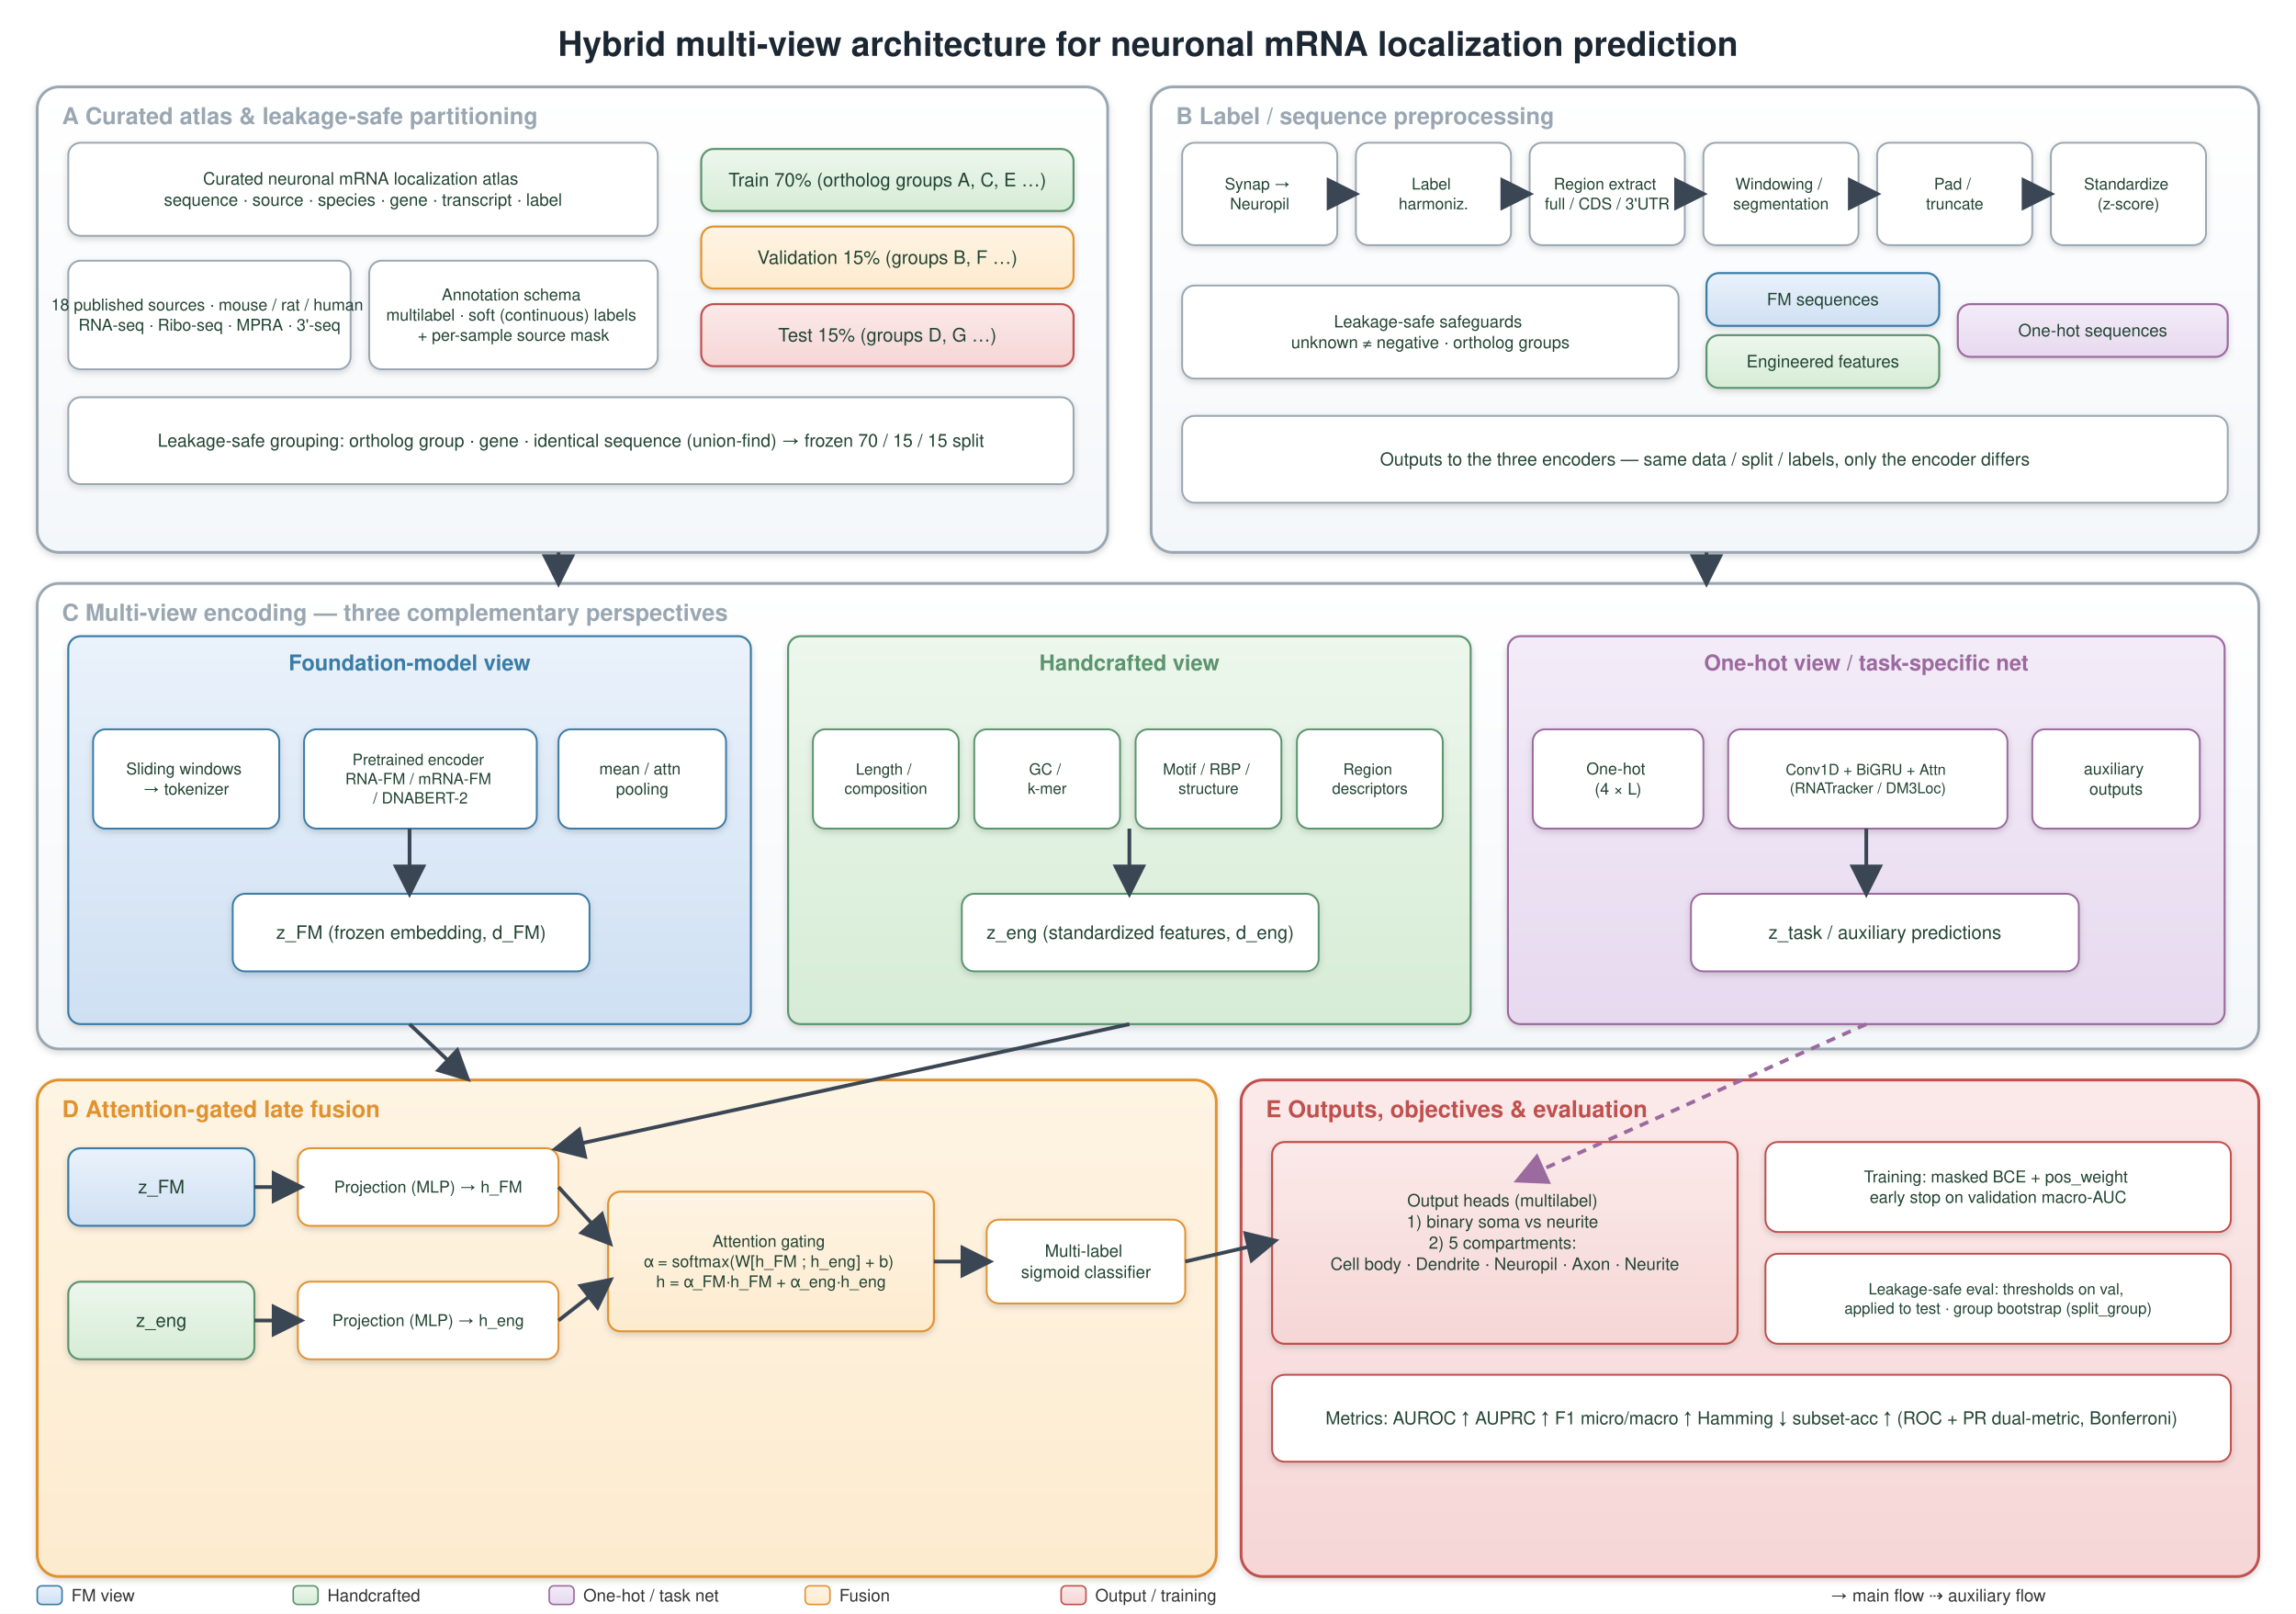
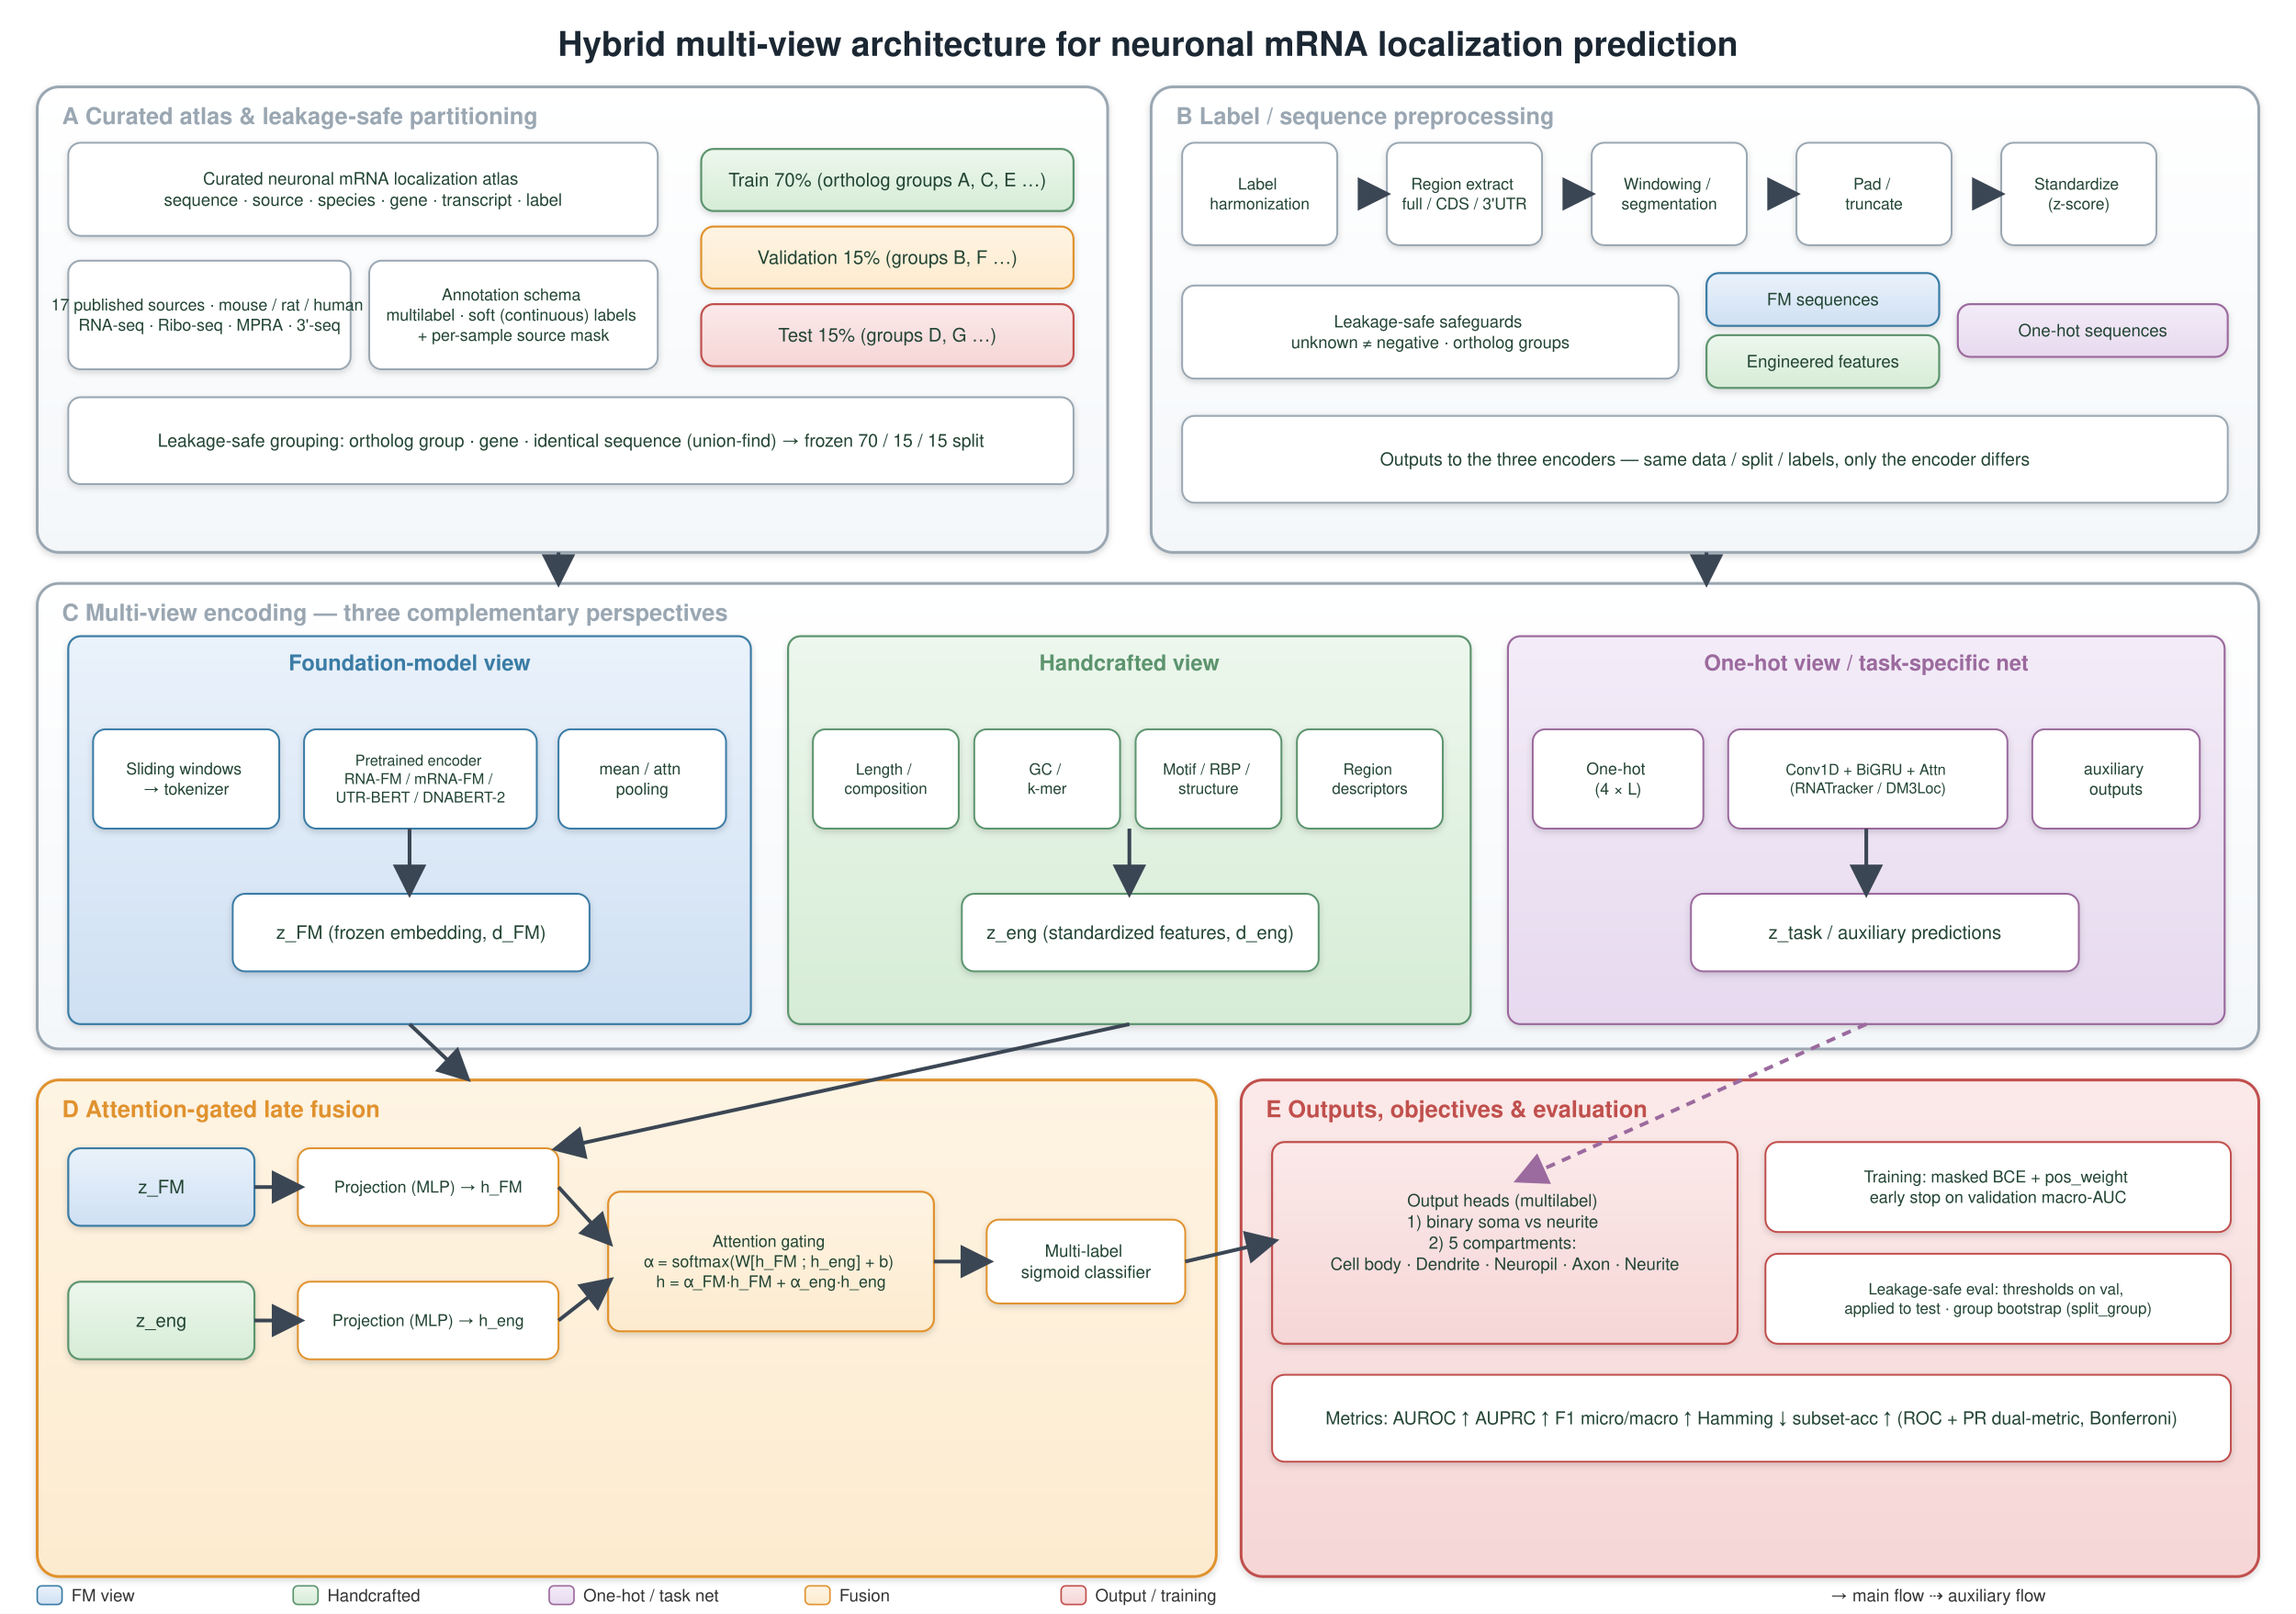
<svg xmlns="http://www.w3.org/2000/svg" width="1480" height="1040" viewBox="0 0 1480 1040">
  <rect width="1480" height="1040" fill="#ffffff" />
  <defs>
    <linearGradient id="g_fm" x1="0" y1="0" x2="0" y2="1">
      <stop offset="0" stop-color="#eaf2fb" />
      <stop offset="1" stop-color="#cfe0f3" />
    </linearGradient>
    <linearGradient id="g_eng" x1="0" y1="0" x2="0" y2="1">
      <stop offset="0" stop-color="#edf7ed" />
      <stop offset="1" stop-color="#d6ecd6" />
    </linearGradient>
    <linearGradient id="g_oh" x1="0" y1="0" x2="0" y2="1">
      <stop offset="0" stop-color="#f3ecf8" />
      <stop offset="1" stop-color="#e7d9ef" />
    </linearGradient>
    <linearGradient id="g_fus" x1="0" y1="0" x2="0" y2="1">
      <stop offset="0" stop-color="#fef4e3" />
      <stop offset="1" stop-color="#fdebcf" />
    </linearGradient>
    <linearGradient id="g_out" x1="0" y1="0" x2="0" y2="1">
      <stop offset="0" stop-color="#fbe9e9" />
      <stop offset="1" stop-color="#f6d6d6" />
    </linearGradient>
    <linearGradient id="g_pan" x1="0" y1="0" x2="0" y2="1">
      <stop offset="0" stop-color="#ffffff" />
      <stop offset="1" stop-color="#f4f7fa" />
    </linearGradient>
    <filter id="sh" x="-20%" y="-20%" width="140%" height="140%">
      <feDropShadow dx="0" dy="1.6" stdDeviation="2.2" flood-color="#000" flood-opacity="0.16" />
    </filter>
    <marker id="arr" markerWidth="9" markerHeight="9" refX="7" refY="4.5" orient="auto">
      <path d="M0,0 L9,4.5 L0,9 z" fill="#3b4654" />
    </marker>
    <marker id="arrd" markerWidth="9" markerHeight="9" refX="7" refY="4.5" orient="auto">
      <path d="M0,0 L9,4.5 L0,9 z" fill="#9b6a9e" />
    </marker>
  </defs>
  <text x="740.0" y="36.0" font-family="Helvetica,Arial,sans-serif" font-size="22" font-weight="700" fill="#1b2733" text-anchor="middle">
    <tspan x="740.0" dy="0">Hybrid multi-view architecture for neuronal mRNA localization prediction</tspan>
  </text>
  <rect x="24" y="56" width="690" height="300" rx="14" fill="url(#g_pan)" stroke="#9aa7b2" stroke-width="1.8" filter="url(#sh)" />
  <text x="40" y="80" font-family="Helvetica,Arial,sans-serif" font-size="15" font-weight="700" fill="#9aa7b2">A   Curated atlas &amp; leakage-safe partitioning</text>
  <rect x="44" y="92" width="380" height="60" rx="8" fill="#ffffff" stroke="#9aa7b2" stroke-width="1.2" filter="url(#sh)" />
  <text x="234.0" y="118.92" font-family="Helvetica,Arial,sans-serif" font-size="11" font-weight="normal" fill="#243" text-anchor="middle">
    <tspan x="234.0" dy="0">Curated neuronal mRNA localization atlas</tspan>
    <tspan x="234.0" dy="13.64">sequence · source · species · gene · transcript · label</tspan>
  </text>
  <rect x="44" y="168" width="182" height="70" rx="8" fill="#ffffff" stroke="#9aa7b2" stroke-width="1.2" filter="url(#sh)" />
  <text x="135.0" y="200.06" font-family="Helvetica,Arial,sans-serif" font-size="10.5" font-weight="normal" fill="#243" text-anchor="middle">
-     <tspan x="135.0" dy="0">18 published sources · mouse / rat / human</tspan>
+     <tspan x="135.0" dy="0">17 published sources · mouse / rat / human</tspan>
    <tspan x="135.0" dy="13.02">RNA-seq · Ribo-seq · MPRA · 3'-seq</tspan>
  </text>
  <rect x="238" y="168" width="186" height="70" rx="8" fill="#ffffff" stroke="#9aa7b2" stroke-width="1.2" filter="url(#sh)" />
  <text x="331.0" y="193.55" font-family="Helvetica,Arial,sans-serif" font-size="10.5" font-weight="normal" fill="#243" text-anchor="middle">
    <tspan x="331.0" dy="0">Annotation schema</tspan>
    <tspan x="331.0" dy="13.02">multilabel · soft (continuous) labels</tspan>
    <tspan x="331.0" dy="13.02">+ per-sample source mask</tspan>
  </text>
  <rect x="452" y="96" width="240" height="40" rx="8" fill="url(#g_eng)" stroke="#5c946e" stroke-width="1.3" filter="url(#sh)" />
  <text x="572.0" y="120.08" font-family="Helvetica,Arial,sans-serif" font-size="12" font-weight="normal" fill="#243" text-anchor="middle">
    <tspan x="572.0" dy="0">Train  70%   (ortholog groups A, C, E …)</tspan>
  </text>
  <rect x="452" y="146" width="240" height="40" rx="8" fill="url(#g_fus)" stroke="#e0922f" stroke-width="1.3" filter="url(#sh)" />
  <text x="572.0" y="170.08" font-family="Helvetica,Arial,sans-serif" font-size="12" font-weight="normal" fill="#243" text-anchor="middle">
    <tspan x="572.0" dy="0">Validation  15%   (groups B, F …)</tspan>
  </text>
  <rect x="452" y="196" width="240" height="40" rx="8" fill="url(#g_out)" stroke="#c0504d" stroke-width="1.3" filter="url(#sh)" />
  <text x="572.0" y="220.08" font-family="Helvetica,Arial,sans-serif" font-size="12" font-weight="normal" fill="#243" text-anchor="middle">
    <tspan x="572.0" dy="0">Test  15%   (groups D, G …)</tspan>
  </text>
  <rect x="44" y="256" width="648" height="56" rx="8" fill="#ffffff" stroke="#9aa7b2" stroke-width="1.2" filter="url(#sh)" />
  <text x="368.0" y="287.91" font-family="Helvetica,Arial,sans-serif" font-size="11.5" font-weight="normal" fill="#243" text-anchor="middle">
    <tspan x="368.0" dy="0">Leakage-safe grouping:  ortholog group · gene · identical sequence (union-find)   →   frozen 70 / 15 / 15 split</tspan>
  </text>
  <rect x="742" y="56" width="714" height="300" rx="14" fill="url(#g_pan)" stroke="#9aa7b2" stroke-width="1.8" filter="url(#sh)" />
  <text x="758" y="80" font-family="Helvetica,Arial,sans-serif" font-size="15" font-weight="700" fill="#9aa7b2">B   Label / sequence preprocessing</text>
  <rect x="762" y="92" width="100" height="66" rx="8" fill="#ffffff" stroke="#9aa7b2" stroke-width="1.2" filter="url(#sh)" />
  <text x="812.0" y="122.116" font-family="Helvetica,Arial,sans-serif" font-size="10.3" font-weight="normal" fill="#243" text-anchor="middle">
-     <tspan x="812.0" dy="0">Synap →</tspan>
-     <tspan x="812.0" dy="12.772">Neuropil</tspan>
-   </text>
-   <rect x="874" y="92" width="100" height="66" rx="8" fill="#ffffff" stroke="#9aa7b2" stroke-width="1.2" filter="url(#sh)" />
-   <text x="924.0" y="122.116" font-family="Helvetica,Arial,sans-serif" font-size="10.3" font-weight="normal" fill="#243" text-anchor="middle">
-     <tspan x="924.0" dy="0">Label</tspan>
-     <tspan x="924.0" dy="12.772">harmoniz.</tspan>
-   </text>
-   <path d="M862,125 L872,125" stroke="#3b4654" stroke-width="2.4" fill="none" marker-end="url(#arr)" />
-   <rect x="986" y="92" width="100" height="66" rx="8" fill="#ffffff" stroke="#9aa7b2" stroke-width="1.2" filter="url(#sh)" />
-   <text x="1036.0" y="122.116" font-family="Helvetica,Arial,sans-serif" font-size="10.3" font-weight="normal" fill="#243" text-anchor="middle">
-     <tspan x="1036.0" dy="0">Region extract</tspan>
-     <tspan x="1036.0" dy="12.772">full / CDS / 3'UTR</tspan>
-   </text>
-   <path d="M974,125 L984,125" stroke="#3b4654" stroke-width="2.4" fill="none" marker-end="url(#arr)" />
-   <rect x="1098" y="92" width="100" height="66" rx="8" fill="#ffffff" stroke="#9aa7b2" stroke-width="1.2" filter="url(#sh)" />
-   <text x="1148.0" y="122.116" font-family="Helvetica,Arial,sans-serif" font-size="10.3" font-weight="normal" fill="#243" text-anchor="middle">
-     <tspan x="1148.0" dy="0">Windowing /</tspan>
-     <tspan x="1148.0" dy="12.772">segmentation</tspan>
-   </text>
-   <path d="M1086,125 L1096,125" stroke="#3b4654" stroke-width="2.4" fill="none" marker-end="url(#arr)" />
-   <rect x="1210" y="92" width="100" height="66" rx="8" fill="#ffffff" stroke="#9aa7b2" stroke-width="1.2" filter="url(#sh)" />
-   <text x="1260.0" y="122.116" font-family="Helvetica,Arial,sans-serif" font-size="10.3" font-weight="normal" fill="#243" text-anchor="middle">
-     <tspan x="1260.0" dy="0">Pad /</tspan>
-     <tspan x="1260.0" dy="12.772">truncate</tspan>
-   </text>
-   <path d="M1198,125 L1208,125" stroke="#3b4654" stroke-width="2.4" fill="none" marker-end="url(#arr)" />
-   <rect x="1322" y="92" width="100" height="66" rx="8" fill="#ffffff" stroke="#9aa7b2" stroke-width="1.2" filter="url(#sh)" />
-   <text x="1372.0" y="122.116" font-family="Helvetica,Arial,sans-serif" font-size="10.3" font-weight="normal" fill="#243" text-anchor="middle">
-     <tspan x="1372.0" dy="0">Standardize</tspan>
-     <tspan x="1372.0" dy="12.772">(z-score)</tspan>
-   </text>
-   <path d="M1310,125 L1320,125" stroke="#3b4654" stroke-width="2.4" fill="none" marker-end="url(#arr)" />
+     <tspan x="812.0" dy="0">Label</tspan>
+     <tspan x="812.0" dy="12.772">harmonization</tspan>
+   </text>
+   <rect x="894" y="92" width="100" height="66" rx="8" fill="#ffffff" stroke="#9aa7b2" stroke-width="1.2" filter="url(#sh)" />
+   <text x="944.0" y="122.116" font-family="Helvetica,Arial,sans-serif" font-size="10.3" font-weight="normal" fill="#243" text-anchor="middle">
+     <tspan x="944.0" dy="0">Region extract</tspan>
+     <tspan x="944.0" dy="12.772">full / CDS / 3'UTR</tspan>
+   </text>
+   <path d="M882,125 L892,125" stroke="#3b4654" stroke-width="2.4" fill="none" marker-end="url(#arr)" />
+   <rect x="1026" y="92" width="100" height="66" rx="8" fill="#ffffff" stroke="#9aa7b2" stroke-width="1.2" filter="url(#sh)" />
+   <text x="1076.0" y="122.116" font-family="Helvetica,Arial,sans-serif" font-size="10.3" font-weight="normal" fill="#243" text-anchor="middle">
+     <tspan x="1076.0" dy="0">Windowing /</tspan>
+     <tspan x="1076.0" dy="12.772">segmentation</tspan>
+   </text>
+   <path d="M1014,125 L1024,125" stroke="#3b4654" stroke-width="2.4" fill="none" marker-end="url(#arr)" />
+   <rect x="1158" y="92" width="100" height="66" rx="8" fill="#ffffff" stroke="#9aa7b2" stroke-width="1.2" filter="url(#sh)" />
+   <text x="1208.0" y="122.116" font-family="Helvetica,Arial,sans-serif" font-size="10.3" font-weight="normal" fill="#243" text-anchor="middle">
+     <tspan x="1208.0" dy="0">Pad /</tspan>
+     <tspan x="1208.0" dy="12.772">truncate</tspan>
+   </text>
+   <path d="M1146,125 L1156,125" stroke="#3b4654" stroke-width="2.4" fill="none" marker-end="url(#arr)" />
+   <rect x="1290" y="92" width="100" height="66" rx="8" fill="#ffffff" stroke="#9aa7b2" stroke-width="1.2" filter="url(#sh)" />
+   <text x="1340.0" y="122.116" font-family="Helvetica,Arial,sans-serif" font-size="10.3" font-weight="normal" fill="#243" text-anchor="middle">
+     <tspan x="1340.0" dy="0">Standardize</tspan>
+     <tspan x="1340.0" dy="12.772">(z-score)</tspan>
+   </text>
+   <path d="M1278,125 L1288,125" stroke="#3b4654" stroke-width="2.4" fill="none" marker-end="url(#arr)" />
  <rect x="762" y="184" width="320" height="60" rx="8" fill="#ffffff" stroke="#9aa7b2" stroke-width="1.2" filter="url(#sh)" />
  <text x="922.0" y="210.976" font-family="Helvetica,Arial,sans-serif" font-size="10.8" font-weight="normal" fill="#243" text-anchor="middle">
    <tspan x="922.0" dy="0">Leakage-safe safeguards</tspan>
    <tspan x="922.0" dy="13.392">unknown ≠ negative · ortholog groups</tspan>
  </text>
  <rect x="1100" y="176" width="150" height="34" rx="8" fill="url(#g_fm)" stroke="#3a7ca5" stroke-width="1.3" filter="url(#sh)" />
  <text x="1175.0" y="196.74" font-family="Helvetica,Arial,sans-serif" font-size="11" font-weight="normal" fill="#243" text-anchor="middle">
    <tspan x="1175.0" dy="0">FM sequences</tspan>
  </text>
  <rect x="1100" y="216" width="150" height="34" rx="8" fill="url(#g_eng)" stroke="#5c946e" stroke-width="1.3" filter="url(#sh)" />
  <text x="1175.0" y="236.74" font-family="Helvetica,Arial,sans-serif" font-size="11" font-weight="normal" fill="#243" text-anchor="middle">
    <tspan x="1175.0" dy="0">Engineered features</tspan>
  </text>
  <rect x="1262" y="196" width="174" height="34" rx="8" fill="url(#g_oh)" stroke="#9b6a9e" stroke-width="1.3" filter="url(#sh)" />
  <text x="1349.0" y="216.74" font-family="Helvetica,Arial,sans-serif" font-size="11" font-weight="normal" fill="#243" text-anchor="middle">
    <tspan x="1349.0" dy="0">One-hot sequences</tspan>
  </text>
  <rect x="762" y="268" width="674" height="56" rx="8" fill="#ffffff" stroke="#9aa7b2" stroke-width="1.2" filter="url(#sh)" />
  <text x="1099.0" y="299.91" font-family="Helvetica,Arial,sans-serif" font-size="11.5" font-weight="normal" fill="#243" text-anchor="middle">
    <tspan x="1099.0" dy="0">Outputs to the three encoders  —  same data / split / labels, only the encoder differs</tspan>
  </text>
  <rect x="24" y="376" width="1432" height="300" rx="14" fill="url(#g_pan)" stroke="#9aa7b2" stroke-width="1.8" filter="url(#sh)" />
  <text x="40" y="400" font-family="Helvetica,Arial,sans-serif" font-size="15" font-weight="700" fill="#9aa7b2">C   Multi-view encoding — three complementary perspectives</text>
  <rect x="44" y="410" width="440" height="250" rx="8" fill="url(#g_fm)" stroke="#3a7ca5" stroke-width="1.3" filter="url(#sh)" />
  <text x="264.0" y="538.91" font-family="Helvetica,Arial,sans-serif" font-size="11.5" font-weight="normal" fill="#243" text-anchor="middle">
    <tspan x="264.0" dy="0" />
  </text>
  <text x="264" y="432.0" font-family="Helvetica,Arial,sans-serif" font-size="14" font-weight="700" fill="#3a7ca5" text-anchor="middle">
    <tspan x="264" dy="0">Foundation-model view</tspan>
  </text>
  <rect x="60" y="470" width="120" height="64" rx="8" fill="#ffffff" stroke="#3a7ca5" stroke-width="1.2" filter="url(#sh)" />
  <text x="120.0" y="499.06" font-family="Helvetica,Arial,sans-serif" font-size="10.5" font-weight="normal" fill="#243" text-anchor="middle">
    <tspan x="120.0" dy="0">Sliding windows</tspan>
    <tspan x="120.0" dy="13.02">→ tokenizer</tspan>
  </text>
  <rect x="196" y="470" width="150" height="64" rx="8" fill="#ffffff" stroke="#3a7ca5" stroke-width="1.2" filter="url(#sh)" />
-   <text x="271.0" y="493.0" font-family="Helvetica,Arial,sans-serif" font-size="10" font-weight="normal" fill="#243" text-anchor="middle">
+   <text x="271.0" y="493.36" font-family="Helvetica,Arial,sans-serif" font-size="9.6" font-weight="normal" fill="#243" text-anchor="middle">
    <tspan x="271.0" dy="0">Pretrained encoder</tspan>
-     <tspan x="271.0" dy="12.4">RNA-FM / mRNA-FM</tspan>
-     <tspan x="271.0" dy="12.4">/ DNABERT-2</tspan>
+     <tspan x="271.0" dy="11.904">RNA-FM / mRNA-FM /</tspan>
+     <tspan x="271.0" dy="11.904">UTR-BERT / DNABERT-2</tspan>
  </text>
  <rect x="360" y="470" width="108" height="64" rx="8" fill="#ffffff" stroke="#3a7ca5" stroke-width="1.2" filter="url(#sh)" />
  <text x="414.0" y="499.06" font-family="Helvetica,Arial,sans-serif" font-size="10.5" font-weight="normal" fill="#243" text-anchor="middle">
    <tspan x="414.0" dy="0">mean / attn</tspan>
    <tspan x="414.0" dy="13.02">pooling</tspan>
  </text>
  <rect x="150" y="576" width="230" height="50" rx="8" fill="#ffffff" stroke="#3a7ca5" stroke-width="1.2" filter="url(#sh)" />
  <text x="265.0" y="605.08" font-family="Helvetica,Arial,sans-serif" font-size="12" font-weight="normal" fill="#243" text-anchor="middle">
    <tspan x="265.0" dy="0">z_FM   (frozen embedding, d_FM)</tspan>
  </text>
  <rect x="508" y="410" width="440" height="250" rx="8" fill="url(#g_eng)" stroke="#5c946e" stroke-width="1.3" filter="url(#sh)" />
  <text x="728.0" y="538.91" font-family="Helvetica,Arial,sans-serif" font-size="11.5" font-weight="normal" fill="#243" text-anchor="middle">
    <tspan x="728.0" dy="0" />
  </text>
  <text x="728" y="432.0" font-family="Helvetica,Arial,sans-serif" font-size="14" font-weight="700" fill="#5c946e" text-anchor="middle">
    <tspan x="728" dy="0">Handcrafted view</tspan>
  </text>
  <rect x="524" y="470" width="94" height="64" rx="8" fill="#ffffff" stroke="#5c946e" stroke-width="1.2" filter="url(#sh)" />
  <text x="571.0" y="499.2" font-family="Helvetica,Arial,sans-serif" font-size="10" font-weight="normal" fill="#243" text-anchor="middle">
    <tspan x="571.0" dy="0">Length /</tspan>
    <tspan x="571.0" dy="12.4">composition</tspan>
  </text>
  <rect x="628" y="470" width="94" height="64" rx="8" fill="#ffffff" stroke="#5c946e" stroke-width="1.2" filter="url(#sh)" />
  <text x="675.0" y="499.2" font-family="Helvetica,Arial,sans-serif" font-size="10" font-weight="normal" fill="#243" text-anchor="middle">
    <tspan x="675.0" dy="0">GC /</tspan>
    <tspan x="675.0" dy="12.4">k-mer</tspan>
  </text>
  <rect x="732" y="470" width="94" height="64" rx="8" fill="#ffffff" stroke="#5c946e" stroke-width="1.2" filter="url(#sh)" />
  <text x="779.0" y="499.2" font-family="Helvetica,Arial,sans-serif" font-size="10" font-weight="normal" fill="#243" text-anchor="middle">
    <tspan x="779.0" dy="0">Motif / RBP /</tspan>
    <tspan x="779.0" dy="12.4">structure</tspan>
  </text>
  <rect x="836" y="470" width="94" height="64" rx="8" fill="#ffffff" stroke="#5c946e" stroke-width="1.2" filter="url(#sh)" />
  <text x="883.0" y="499.2" font-family="Helvetica,Arial,sans-serif" font-size="10" font-weight="normal" fill="#243" text-anchor="middle">
    <tspan x="883.0" dy="0">Region</tspan>
    <tspan x="883.0" dy="12.4">descriptors</tspan>
  </text>
  <rect x="620" y="576" width="230" height="50" rx="8" fill="#ffffff" stroke="#5c946e" stroke-width="1.2" filter="url(#sh)" />
  <text x="735.0" y="605.08" font-family="Helvetica,Arial,sans-serif" font-size="12" font-weight="normal" fill="#243" text-anchor="middle">
    <tspan x="735.0" dy="0">z_eng   (standardized features, d_eng)</tspan>
  </text>
  <rect x="972" y="410" width="462" height="250" rx="8" fill="url(#g_oh)" stroke="#9b6a9e" stroke-width="1.3" filter="url(#sh)" />
  <text x="1203.0" y="538.91" font-family="Helvetica,Arial,sans-serif" font-size="11.5" font-weight="normal" fill="#243" text-anchor="middle">
    <tspan x="1203.0" dy="0" />
  </text>
  <text x="1203" y="432.0" font-family="Helvetica,Arial,sans-serif" font-size="14" font-weight="700" fill="#9b6a9e" text-anchor="middle">
    <tspan x="1203" dy="0">One-hot view / task-specific net</tspan>
  </text>
  <rect x="988" y="470" width="110" height="64" rx="8" fill="#ffffff" stroke="#9b6a9e" stroke-width="1.2" filter="url(#sh)" />
  <text x="1043.0" y="499.06" font-family="Helvetica,Arial,sans-serif" font-size="10.5" font-weight="normal" fill="#243" text-anchor="middle">
    <tspan x="1043.0" dy="0">One-hot</tspan>
    <tspan x="1043.0" dy="13.02">(4 × L)</tspan>
  </text>
  <rect x="1114" y="470" width="180" height="64" rx="8" fill="#ffffff" stroke="#9b6a9e" stroke-width="1.2" filter="url(#sh)" />
  <text x="1204.0" y="499.312" font-family="Helvetica,Arial,sans-serif" font-size="9.6" font-weight="normal" fill="#243" text-anchor="middle">
    <tspan x="1204.0" dy="0">Conv1D + BiGRU + Attn</tspan>
    <tspan x="1204.0" dy="11.904">(RNATracker / DM3Loc)</tspan>
  </text>
  <rect x="1310" y="470" width="108" height="64" rx="8" fill="#ffffff" stroke="#9b6a9e" stroke-width="1.2" filter="url(#sh)" />
  <text x="1364.0" y="499.06" font-family="Helvetica,Arial,sans-serif" font-size="10.5" font-weight="normal" fill="#243" text-anchor="middle">
    <tspan x="1364.0" dy="0">auxiliary</tspan>
    <tspan x="1364.0" dy="13.02">outputs</tspan>
  </text>
  <rect x="1090" y="576" width="250" height="50" rx="8" fill="#ffffff" stroke="#9b6a9e" stroke-width="1.2" filter="url(#sh)" />
  <text x="1215.0" y="605.08" font-family="Helvetica,Arial,sans-serif" font-size="12" font-weight="normal" fill="#243" text-anchor="middle">
    <tspan x="1215.0" dy="0">z_task  /  auxiliary predictions</tspan>
  </text>
  <path d="M264,534 L264,574" stroke="#3b4654" stroke-width="2.4" fill="none" marker-end="url(#arr)" />
  <path d="M728,534 L728,574" stroke="#3b4654" stroke-width="2.4" fill="none" marker-end="url(#arr)" />
  <path d="M1203,534 L1203,574" stroke="#3b4654" stroke-width="2.4" fill="none" marker-end="url(#arr)" />
  <rect x="24" y="696" width="760" height="320" rx="14" fill="url(#g_fus)" stroke="#e0922f" stroke-width="1.8" filter="url(#sh)" />
  <text x="40" y="720" font-family="Helvetica,Arial,sans-serif" font-size="15" font-weight="700" fill="#e0922f">D   Attention-gated late fusion</text>
  <rect x="44" y="740" width="120" height="50" rx="8" fill="url(#g_fm)" stroke="#3a7ca5" stroke-width="1.3" filter="url(#sh)" />
  <text x="104.0" y="769.08" font-family="Helvetica,Arial,sans-serif" font-size="12" font-weight="normal" fill="#243" text-anchor="middle">
    <tspan x="104.0" dy="0">z_FM</tspan>
  </text>
  <rect x="44" y="826" width="120" height="50" rx="8" fill="url(#g_eng)" stroke="#5c946e" stroke-width="1.3" filter="url(#sh)" />
  <text x="104.0" y="855.08" font-family="Helvetica,Arial,sans-serif" font-size="12" font-weight="normal" fill="#243" text-anchor="middle">
    <tspan x="104.0" dy="0">z_eng</tspan>
  </text>
  <rect x="192" y="740" width="168" height="50" rx="8" fill="#ffffff" stroke="#e0922f" stroke-width="1.2" filter="url(#sh)" />
  <text x="276.0" y="768.57" font-family="Helvetica,Arial,sans-serif" font-size="10.5" font-weight="normal" fill="#243" text-anchor="middle">
    <tspan x="276.0" dy="0">Projection (MLP) → h_FM</tspan>
  </text>
  <rect x="192" y="826" width="168" height="50" rx="8" fill="#ffffff" stroke="#e0922f" stroke-width="1.2" filter="url(#sh)" />
  <text x="276.0" y="854.57" font-family="Helvetica,Arial,sans-serif" font-size="10.5" font-weight="normal" fill="#243" text-anchor="middle">
    <tspan x="276.0" dy="0">Projection (MLP) → h_eng</tspan>
  </text>
  <rect x="392" y="768" width="210" height="90" rx="8" fill="url(#g_fus)" stroke="#e0922f" stroke-width="1.3" filter="url(#sh)" />
  <text x="497.0" y="803.55" font-family="Helvetica,Arial,sans-serif" font-size="10.5" font-weight="normal" fill="#243" text-anchor="middle">
    <tspan x="497.0" dy="0">Attention gating</tspan>
    <tspan x="497.0" dy="13.02">α = softmax(W[h_FM ; h_eng] + b)</tspan>
    <tspan x="497.0" dy="13.02">h = α_FM·h_FM + α_eng·h_eng</tspan>
  </text>
  <rect x="636" y="786" width="128" height="54" rx="8" fill="#ffffff" stroke="#e0922f" stroke-width="1.2" filter="url(#sh)" />
  <text x="700.0" y="809.92" font-family="Helvetica,Arial,sans-serif" font-size="11" font-weight="normal" fill="#243" text-anchor="middle">
    <tspan x="700.0" dy="0">Multi-label</tspan>
    <tspan x="700.0" dy="13.64">sigmoid classifier</tspan>
  </text>
  <path d="M164,765 L192,765" stroke="#3b4654" stroke-width="2.4" fill="none" marker-end="url(#arr)" />
  <path d="M164,851 L192,851" stroke="#3b4654" stroke-width="2.4" fill="none" marker-end="url(#arr)" />
  <path d="M360,765 L392,800" stroke="#3b4654" stroke-width="2.4" fill="none" marker-end="url(#arr)" />
  <path d="M360,851 L392,826" stroke="#3b4654" stroke-width="2.4" fill="none" marker-end="url(#arr)" />
  <path d="M602,813 L636,813" stroke="#3b4654" stroke-width="2.4" fill="none" marker-end="url(#arr)" />
  <rect x="800" y="696" width="656" height="320" rx="14" fill="url(#g_out)" stroke="#c0504d" stroke-width="1.8" filter="url(#sh)" />
  <text x="816" y="720" font-family="Helvetica,Arial,sans-serif" font-size="15" font-weight="700" fill="#c0504d">E   Outputs, objectives &amp; evaluation</text>
  <rect x="820" y="736" width="300" height="130" rx="8" fill="url(#g_out)" stroke="#c0504d" stroke-width="1.3" filter="url(#sh)" />
  <text x="970.0" y="777.46" font-family="Helvetica,Arial,sans-serif" font-size="11" font-weight="normal" fill="#243" text-anchor="middle">
    <tspan x="970.0" dy="0">Output heads (multilabel)</tspan>
    <tspan x="970.0" dy="13.64" />
    <tspan x="970.0" dy="13.64">1)  binary  soma vs neurite</tspan>
    <tspan x="970.0" dy="13.64">2)  5 compartments:</tspan>
    <tspan x="970.0" dy="13.64">Cell body · Dendrite · Neuropil · Axon · Neurite</tspan>
  </text>
  <rect x="1138" y="736" width="300" height="58" rx="8" fill="#ffffff" stroke="#c0504d" stroke-width="1.2" filter="url(#sh)" />
  <text x="1288.0" y="762.032" font-family="Helvetica,Arial,sans-serif" font-size="10.6" font-weight="normal" fill="#243" text-anchor="middle">
    <tspan x="1288.0" dy="0">Training:  masked BCE + pos_weight</tspan>
    <tspan x="1288.0" dy="13.144">early stop on validation macro-AUC</tspan>
  </text>
  <rect x="1138" y="808" width="300" height="58" rx="8" fill="#ffffff" stroke="#c0504d" stroke-width="1.2" filter="url(#sh)" />
  <text x="1288.0" y="834.2" font-family="Helvetica,Arial,sans-serif" font-size="10" font-weight="normal" fill="#243" text-anchor="middle">
    <tspan x="1288.0" dy="0">Leakage-safe eval:  thresholds on val,</tspan>
    <tspan x="1288.0" dy="12.4">applied to test · group bootstrap (split_group)</tspan>
  </text>
  <rect x="820" y="886" width="618" height="56" rx="8" fill="#ffffff" stroke="#c0504d" stroke-width="1.2" filter="url(#sh)" />
  <text x="1129.0" y="917.91" font-family="Helvetica,Arial,sans-serif" font-size="11.5" font-weight="normal" fill="#243" text-anchor="middle">
    <tspan x="1129.0" dy="0">Metrics:   AUROC ↑   AUPRC ↑   F1 micro/macro ↑   Hamming ↓   subset-acc ↑    (ROC + PR dual-metric, Bonferroni)</tspan>
  </text>
  <path d="M360,356 L360,374" stroke="#3b4654" stroke-width="2.4" fill="none" marker-end="url(#arr)" />
  <path d="M1100,356 L1100,374" stroke="#3b4654" stroke-width="2.4" fill="none" marker-end="url(#arr)" />
  <path d="M264,660 L300,694" stroke="#3b4654" stroke-width="2.4" fill="none" marker-end="url(#arr)" />
  <path d="M728,660 L360,740" stroke="#3b4654" stroke-width="2.4" fill="none" marker-end="url(#arr)" />
  <path d="M1203,660 L980,760" stroke="#9b6a9e" stroke-width="2.4" fill="none" stroke-dasharray="6 5" marker-end="url(#arrd)" />
  <path d="M764,813 L820,800" stroke="#3b4654" stroke-width="2.4" fill="none" marker-end="url(#arr)" />
  <rect x="24" y="1022" width="16" height="12" rx="3" fill="url(#g_fm)" stroke="#3a7ca5" />
  <text x="46" y="1032.0" font-family="Helvetica,Arial,sans-serif" font-size="11" font-weight="normal" fill="#333" text-anchor="start">
    <tspan x="46" dy="0">FM view</tspan>
  </text>
  <rect x="189" y="1022" width="16" height="12" rx="3" fill="url(#g_eng)" stroke="#5c946e" />
  <text x="211" y="1032.0" font-family="Helvetica,Arial,sans-serif" font-size="11" font-weight="normal" fill="#333" text-anchor="start">
    <tspan x="211" dy="0">Handcrafted</tspan>
  </text>
  <rect x="354" y="1022" width="16" height="12" rx="3" fill="url(#g_oh)" stroke="#9b6a9e" />
  <text x="376" y="1032.0" font-family="Helvetica,Arial,sans-serif" font-size="11" font-weight="normal" fill="#333" text-anchor="start">
    <tspan x="376" dy="0">One-hot / task net</tspan>
  </text>
  <rect x="519" y="1022" width="16" height="12" rx="3" fill="url(#g_fus)" stroke="#e0922f" />
  <text x="541" y="1032.0" font-family="Helvetica,Arial,sans-serif" font-size="11" font-weight="normal" fill="#333" text-anchor="start">
    <tspan x="541" dy="0">Fusion</tspan>
  </text>
  <rect x="684" y="1022" width="16" height="12" rx="3" fill="url(#g_out)" stroke="#c0504d" />
  <text x="706" y="1032.0" font-family="Helvetica,Arial,sans-serif" font-size="11" font-weight="normal" fill="#333" text-anchor="start">
    <tspan x="706" dy="0">Output / training</tspan>
  </text>
  <text x="1180" y="1032.0" font-family="Helvetica,Arial,sans-serif" font-size="11" font-weight="normal" fill="#333" text-anchor="start">
    <tspan x="1180" dy="0">→ main flow      ⇢ auxiliary flow</tspan>
  </text>
</svg>
